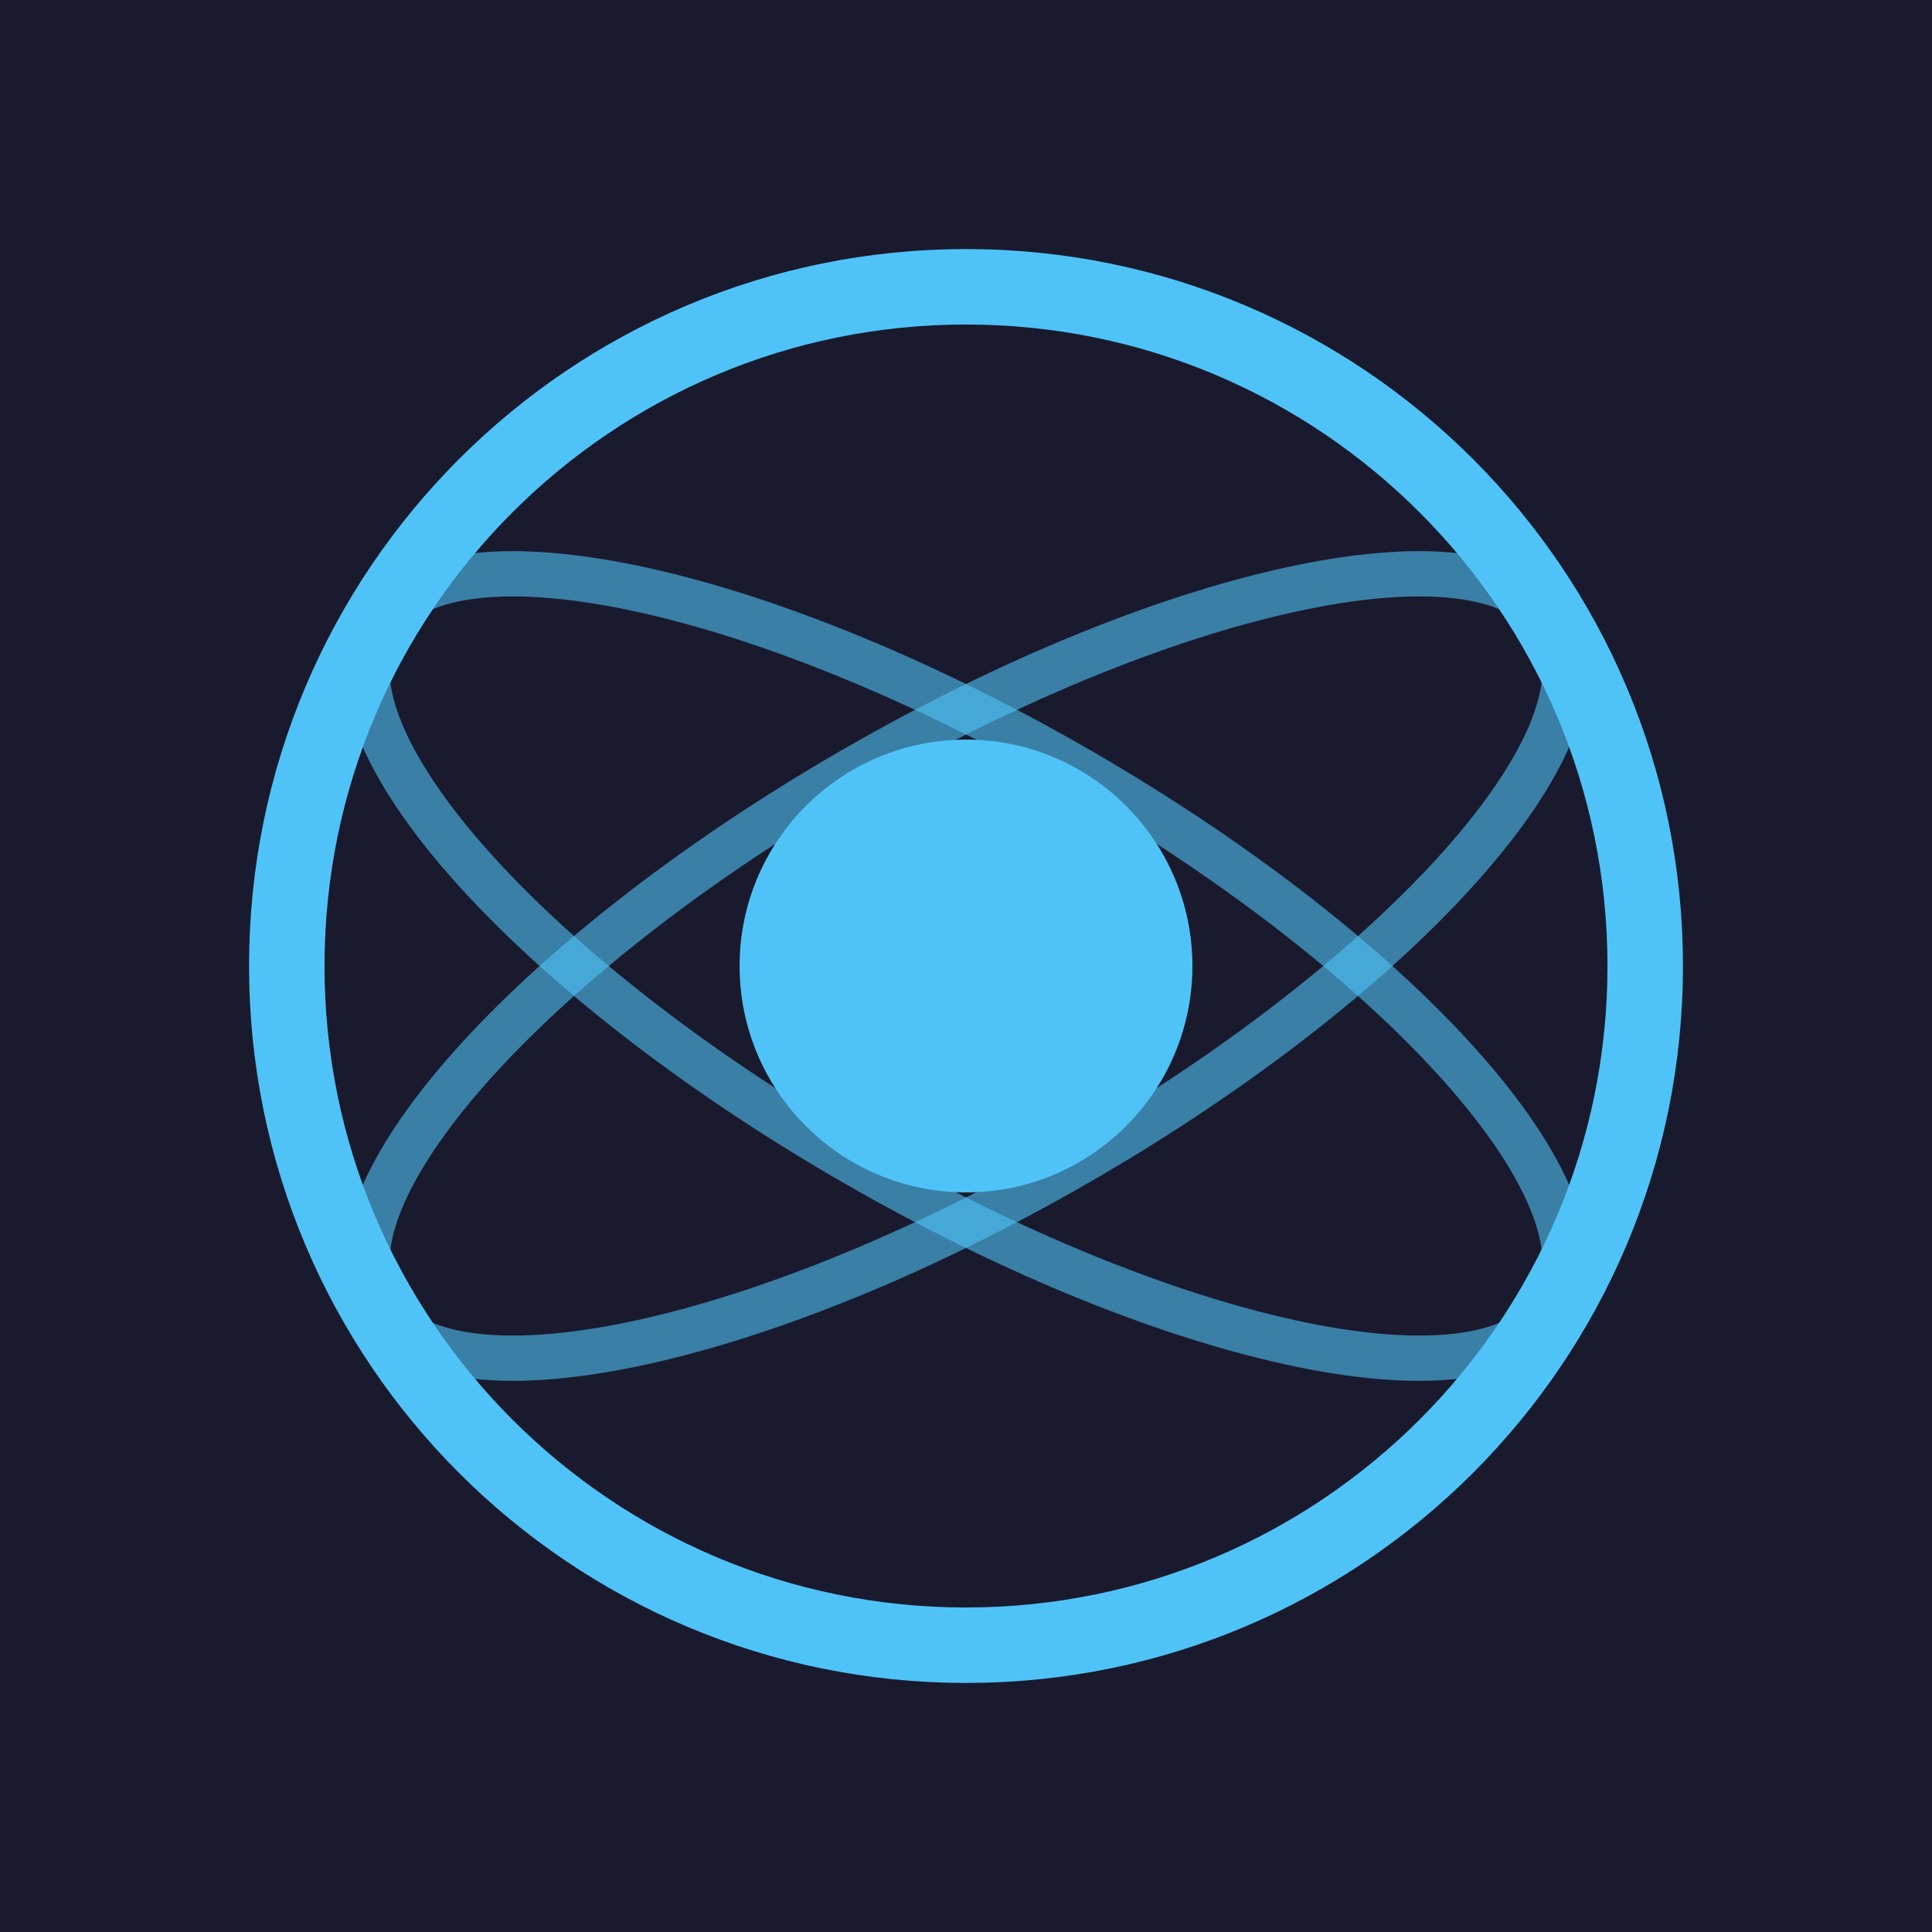
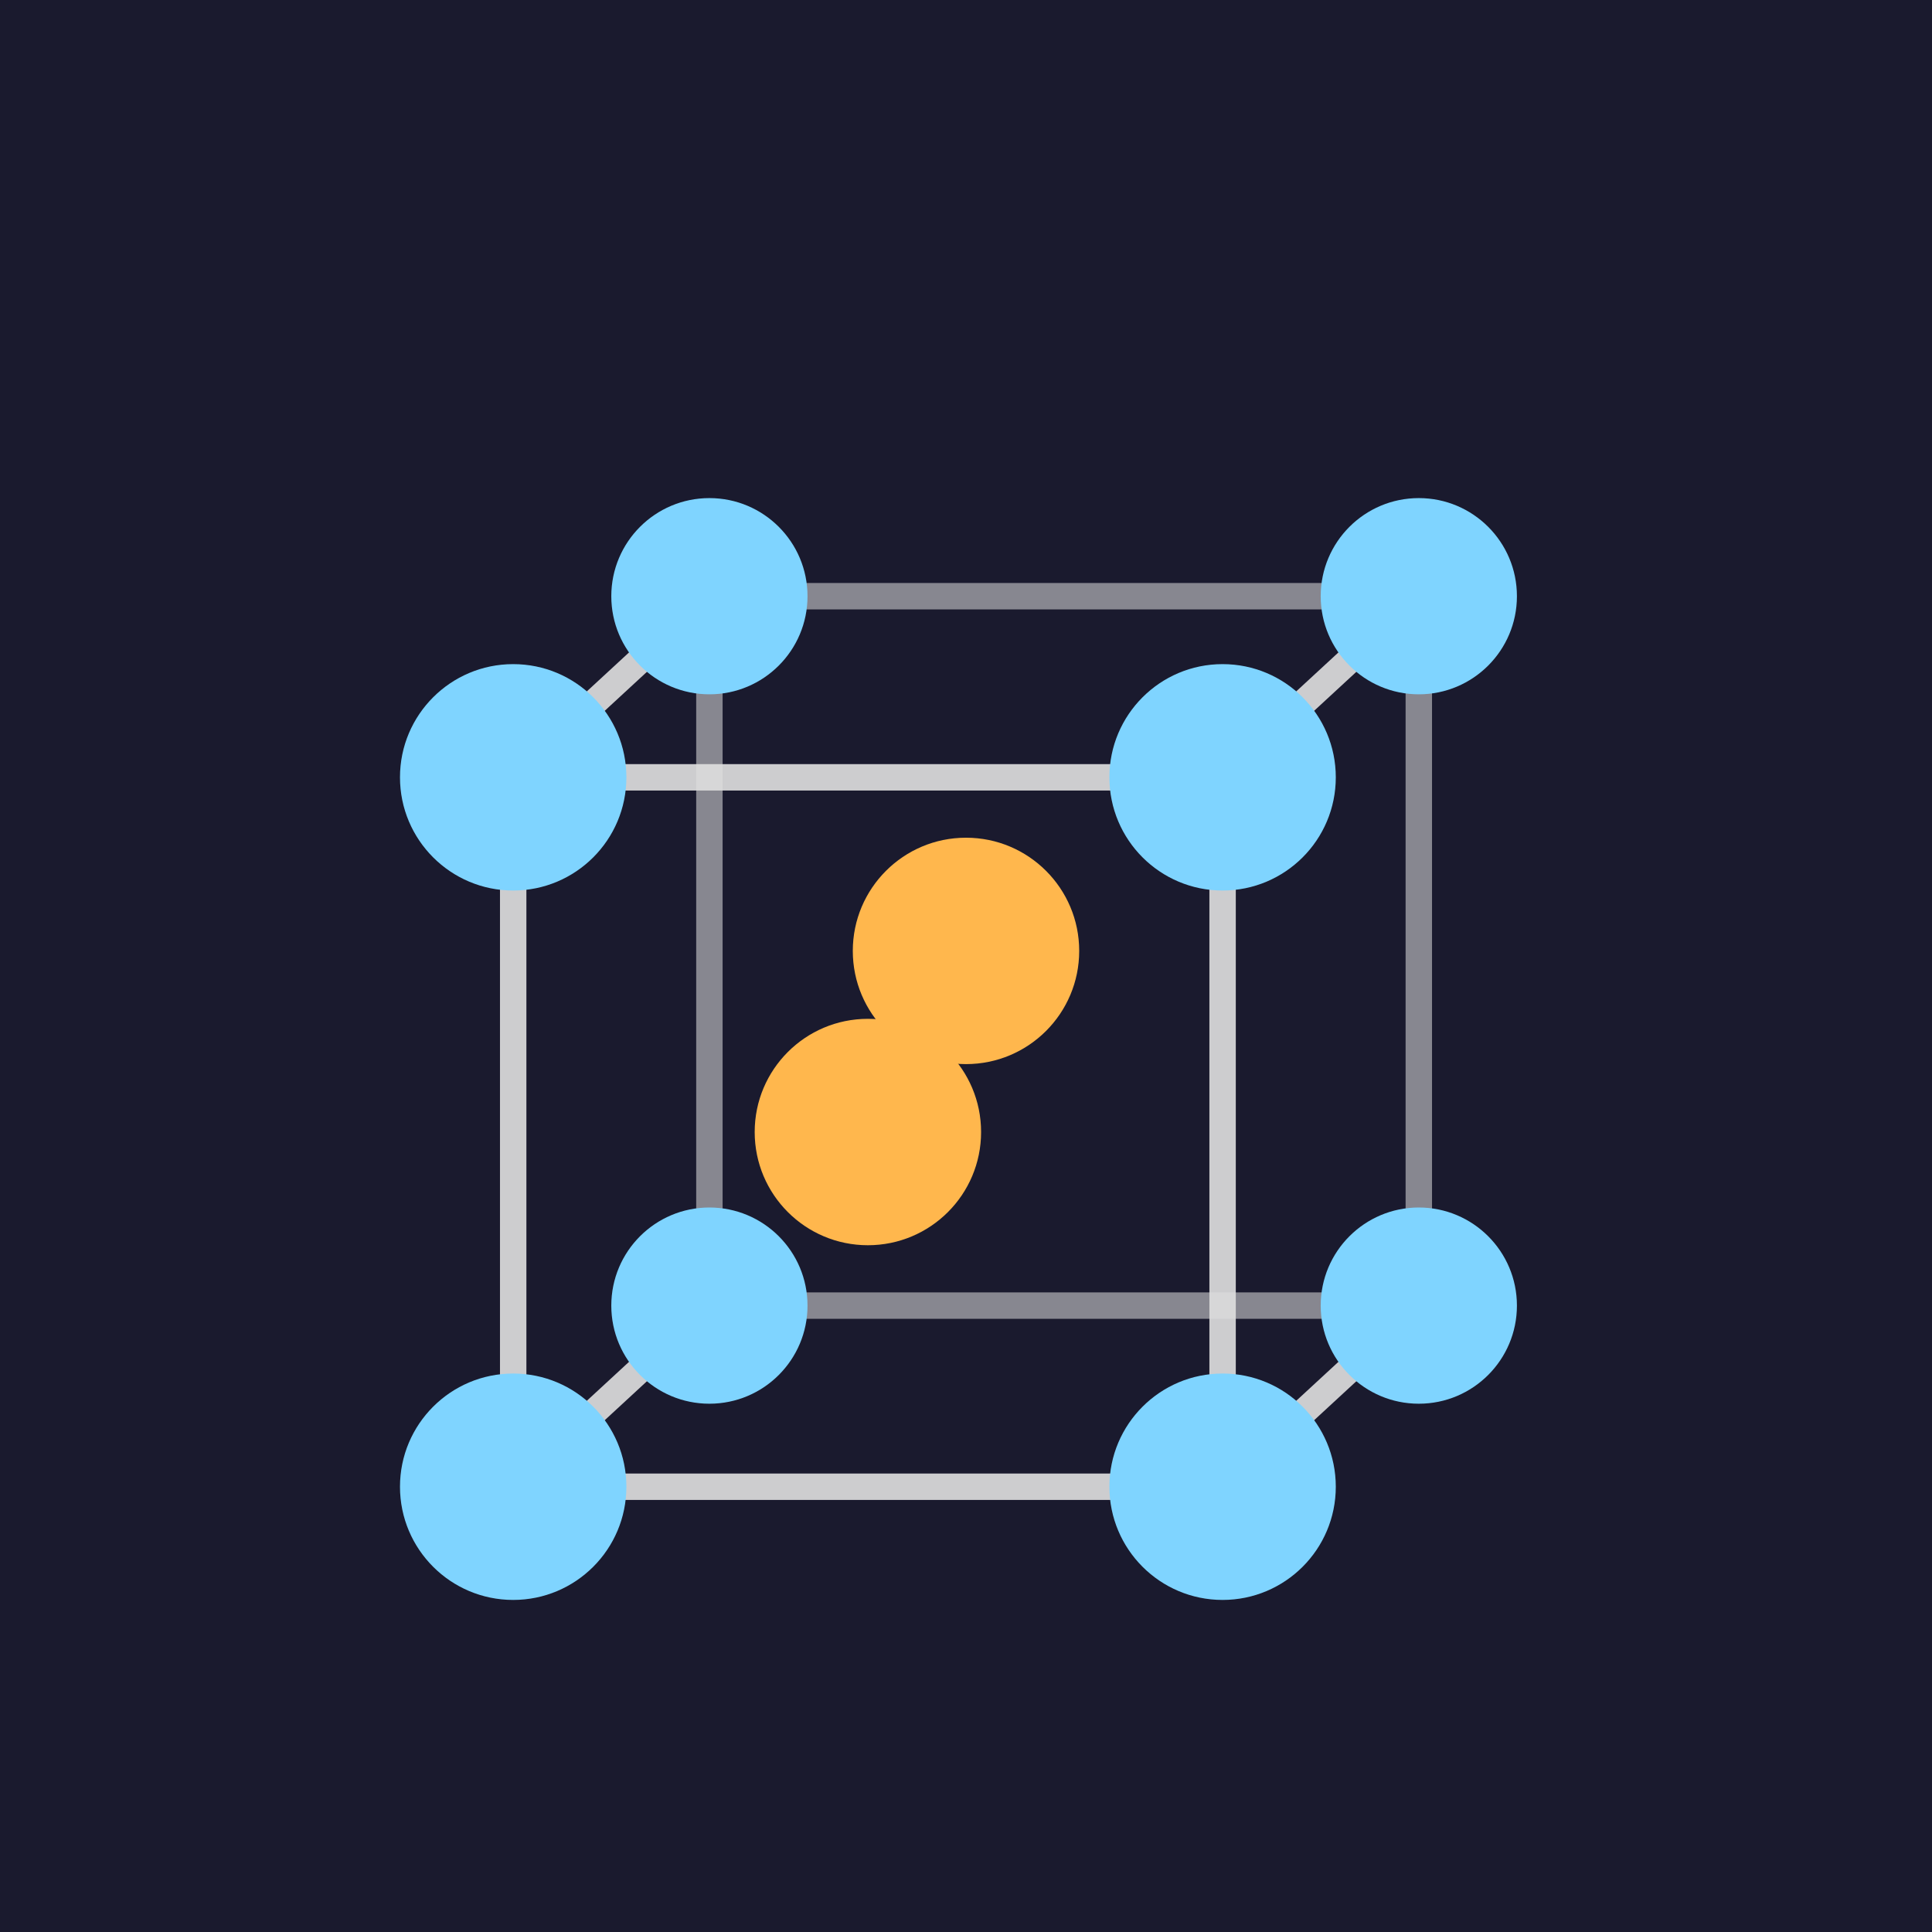
<svg xmlns="http://www.w3.org/2000/svg" viewBox="0 0 512 512">
  <rect width="512" height="512" fill="#1a1a2e" />
-   <circle cx="256" cy="256" r="180" fill="none" stroke="#4fc3f7" stroke-width="20" />
-   <circle cx="256" cy="256" r="60" fill="#4fc3f7" />
-   <ellipse cx="256" cy="256" rx="180" ry="60" fill="none" stroke="#4fc3f7" stroke-width="12" opacity="0.6" transform="rotate(30 256 256)" />
-   <ellipse cx="256" cy="256" rx="180" ry="60" fill="none" stroke="#4fc3f7" stroke-width="12" opacity="0.6" transform="rotate(-30 256 256)" />
+   <g stroke="#e0e0e0" stroke-width="7" fill="none" opacity="0.55">
+     <path d="M188 158 L376 158 L376 346 L188 346 Z" />
+   </g>
+   <g stroke="#e0e0e0" stroke-width="7" fill="none" opacity="0.9">
+     <path d="M136 206 L324 206 L324 394 L136 394 Z" />
+     <path d="M188 158 L136 206" />
+     <path d="M376 158 L324 206" />
+     <path d="M376 346 L324 394" />
+     <path d="M188 346 L136 394" />
+   </g>
+   <g fill="#ffb74d">
+     <circle cx="256" cy="252" r="30" />
+     <circle cx="230" cy="300" r="30" />
+   </g>
+   <g fill="#7fd4ff">
+     <circle cx="188" cy="158" r="26" />
+     <circle cx="376" cy="158" r="26" />
+     <circle cx="376" cy="346" r="26" />
+     <circle cx="188" cy="346" r="26" />
+     <circle cx="136" cy="206" r="30" />
+     <circle cx="324" cy="206" r="30" />
+     <circle cx="324" cy="394" r="30" />
+     <circle cx="136" cy="394" r="30" />
+   </g>
</svg>
